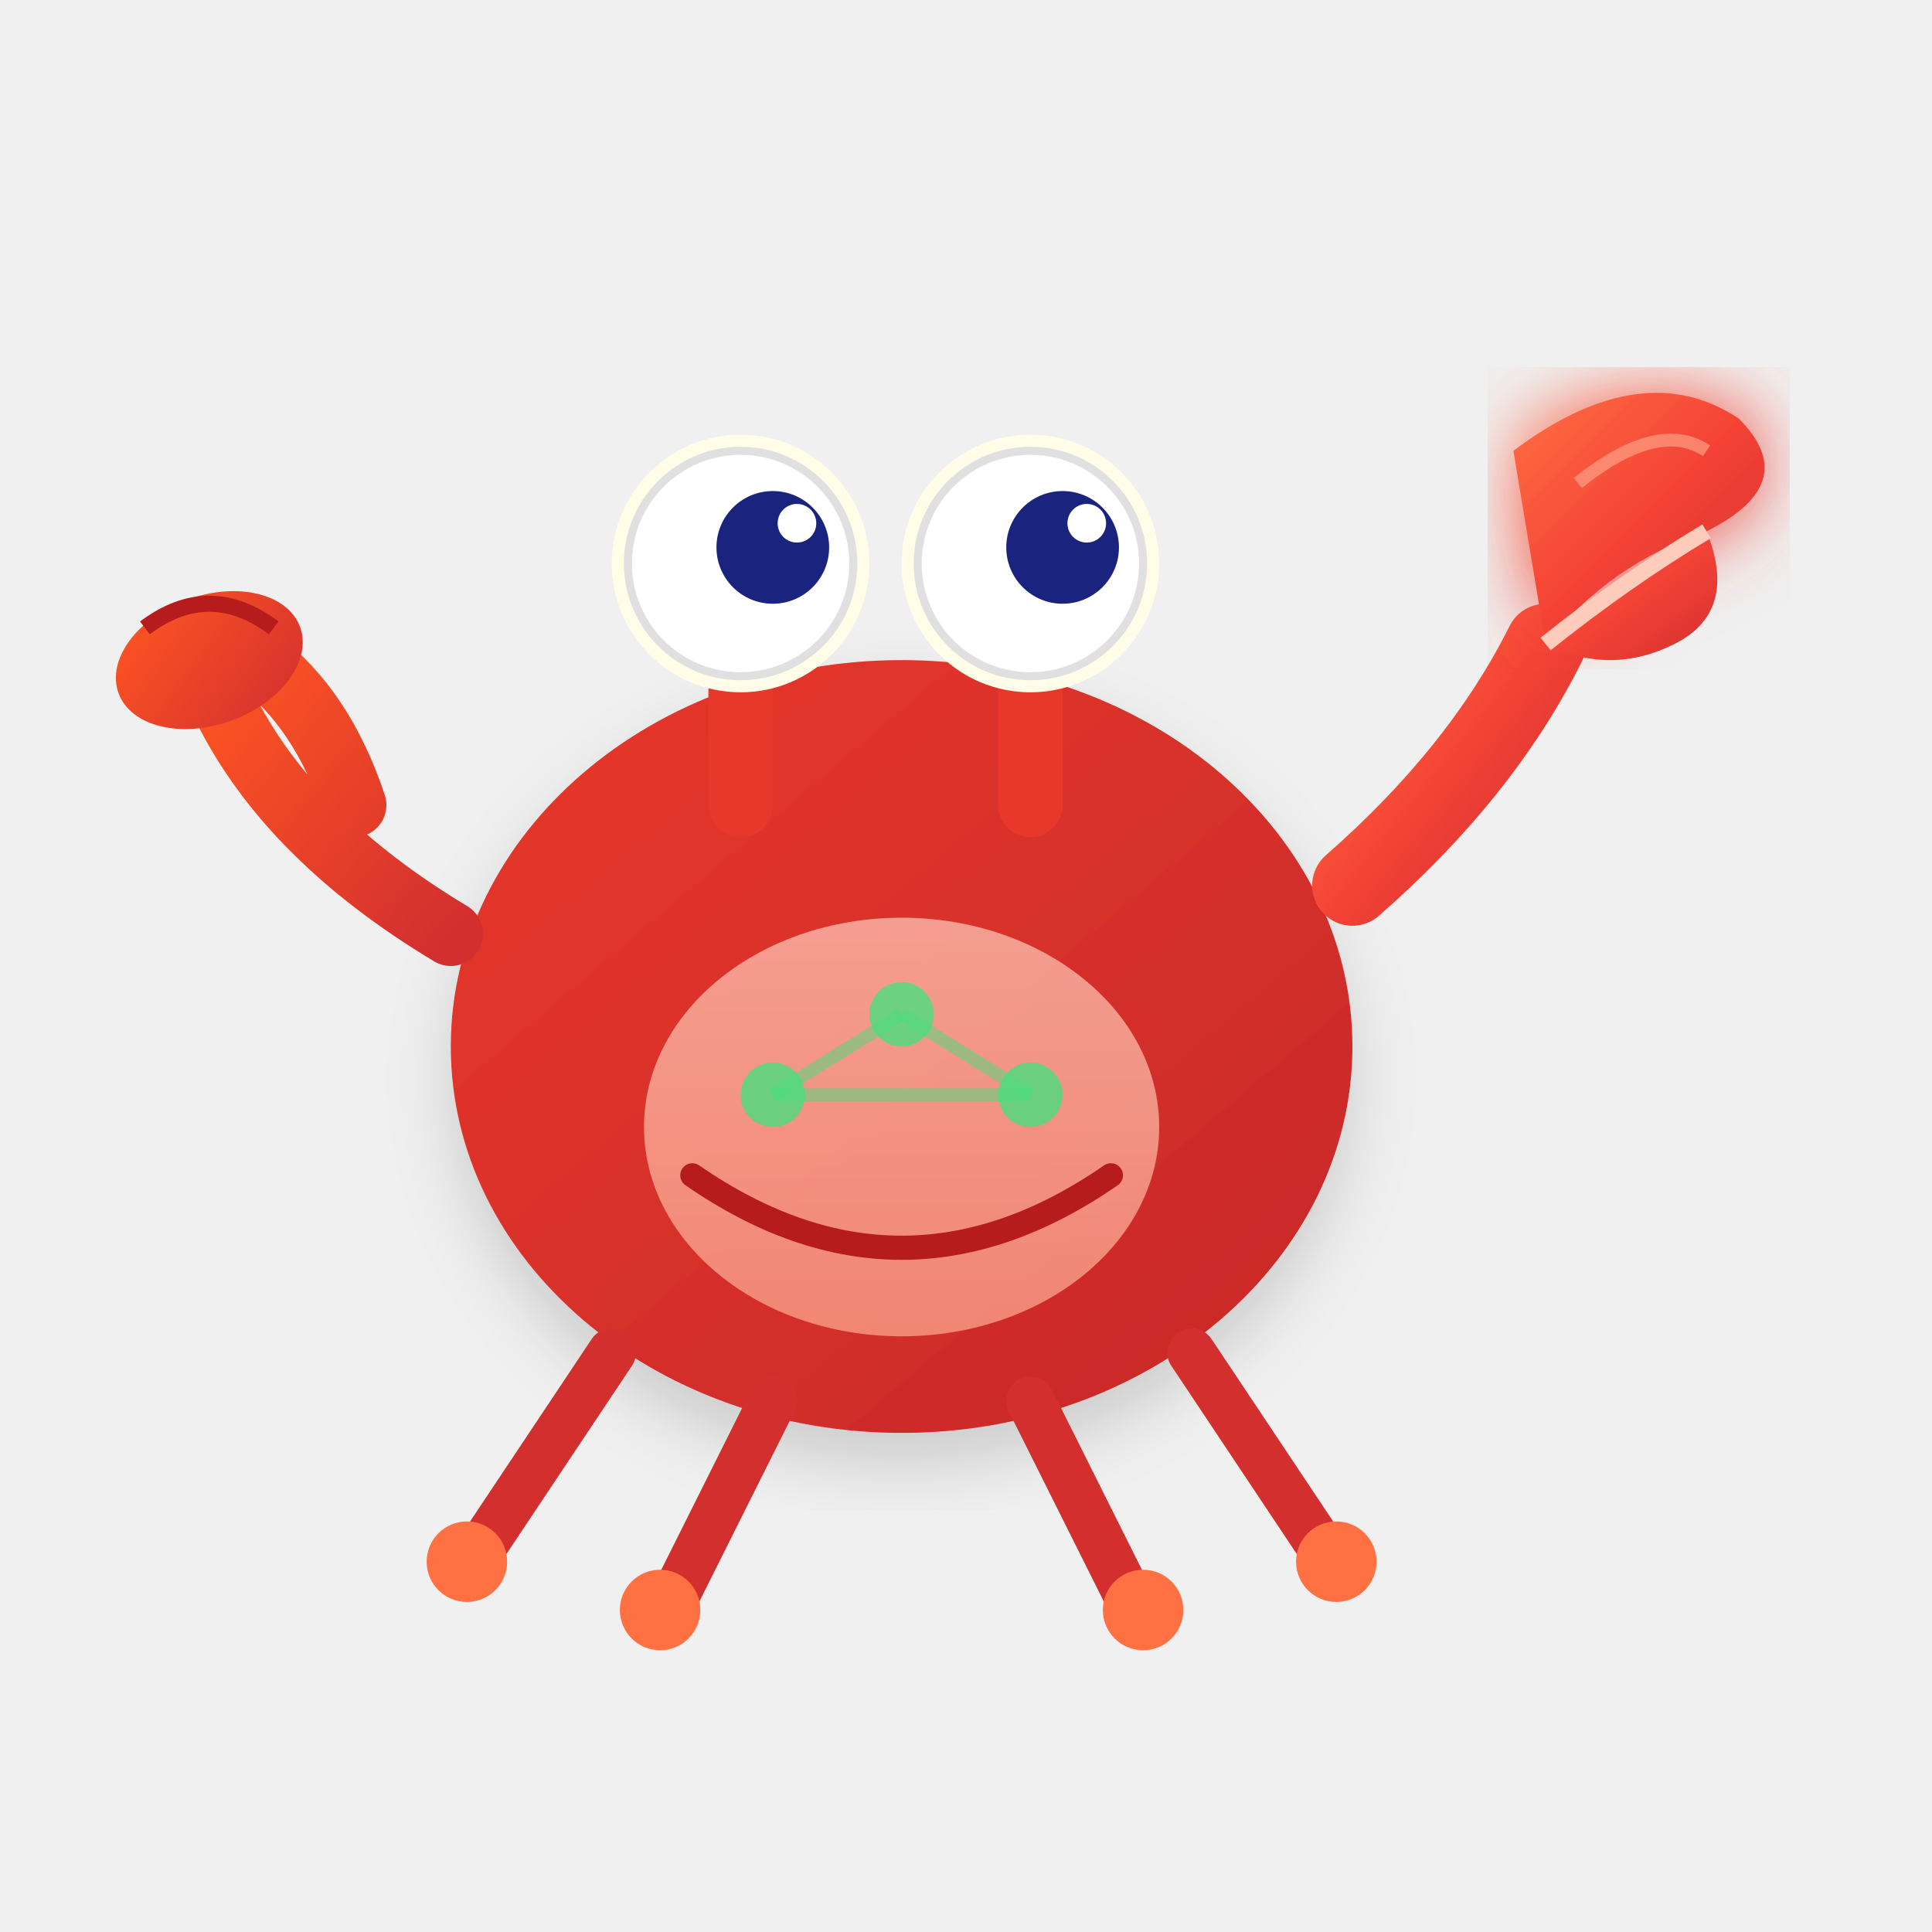
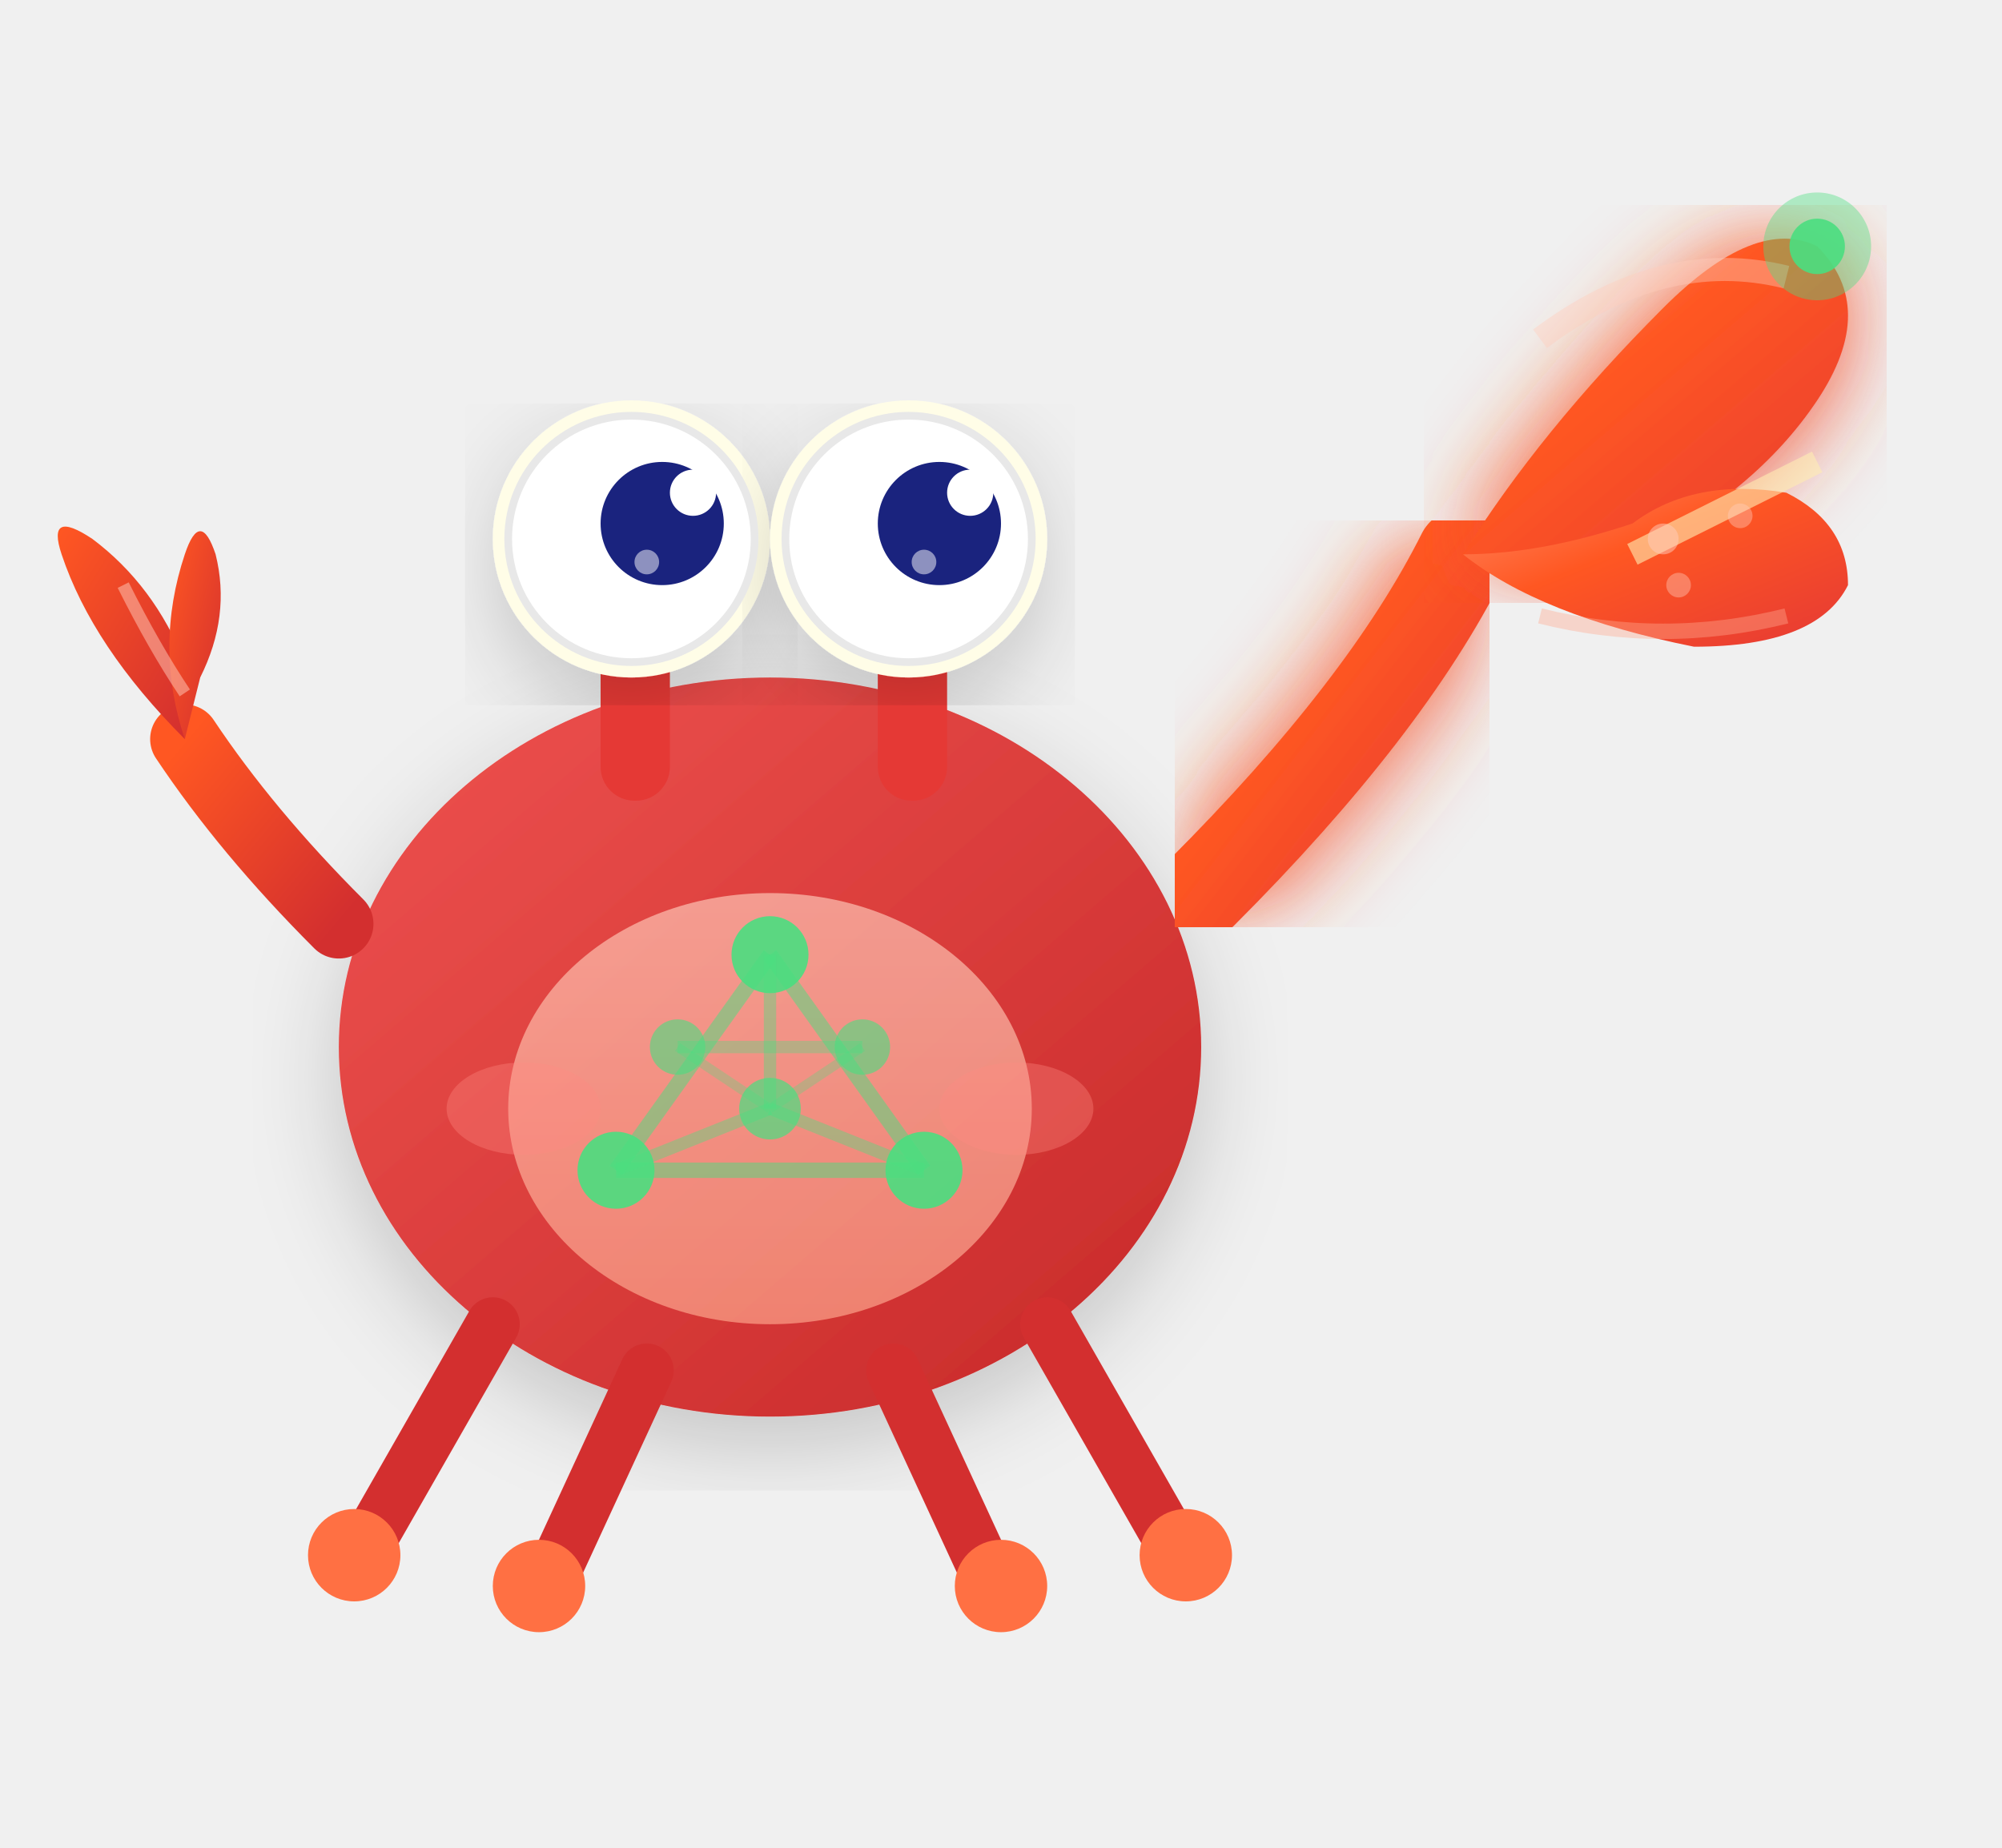
- <svg xmlns="http://www.w3.org/2000/svg" viewBox="0 0 120 120" fill="none">
+ <svg xmlns="http://www.w3.org/2000/svg" viewBox="0 0 130 120" fill="none">
  <defs>
    <linearGradient id="body-grad" x1="0%" y1="0%" x2="100%" y2="100%">
-       <stop offset="0%" stop-color="#E8382B" />
+       <stop offset="0%" stop-color="#EF5350" />
      <stop offset="100%" stop-color="#C62828" />
    </linearGradient>
    <linearGradient id="claw-grad" x1="0%" y1="0%" x2="100%" y2="100%">
      <stop offset="0%" stop-color="#FF5722" />
      <stop offset="100%" stop-color="#D32F2F" />
    </linearGradient>
    <linearGradient id="belly-grad" x1="0%" y1="0%" x2="0%" y2="100%">
      <stop offset="0%" stop-color="#FFCCBC" />
      <stop offset="100%" stop-color="#FFAB91" />
    </linearGradient>
-     <linearGradient id="big-claw-grad" x1="0%" y1="0%" x2="100%" y2="100%">
-       <stop offset="0%" stop-color="#FF7043" />
-       <stop offset="50%" stop-color="#F44336" />
-       <stop offset="100%" stop-color="#D32F2F" />
+     <linearGradient id="big-claw" x1="0%" y1="0%" x2="100%" y2="100%">
+       <stop offset="0%" stop-color="#FF8A65" />
+       <stop offset="40%" stop-color="#FF5722" />
+       <stop offset="100%" stop-color="#E53935" />
    </linearGradient>
    <filter id="shadow">
-       <feDropShadow dx="0" dy="2" stdDeviation="2" flood-color="#000" flood-opacity="0.15" />
+       <feDropShadow dx="0" dy="2" stdDeviation="3" flood-color="#000" flood-opacity="0.18" />
    </filter>
-     <filter id="glow">
-       <feGaussianBlur stdDeviation="2.5" result="blur" />
+     <filter id="glow-big">
+       <feGaussianBlur stdDeviation="3" result="blur" />
      <feMerge>
        <feMergeNode in="blur" />
        <feMergeNode in="SourceGraphic" />
      </feMerge>
    </filter>
  </defs>
-   <ellipse cx="56" cy="65" rx="28" ry="24" fill="url(#body-grad)" filter="url(#shadow)" />
-   <ellipse cx="56" cy="70" rx="16" ry="13" fill="url(#belly-grad)" opacity="0.7" />
-   <circle cx="48" cy="68" r="2" fill="#4ADE80" opacity="0.8" />
-   <circle cx="56" cy="63" r="2" fill="#4ADE80" opacity="0.8" />
-   <circle cx="64" cy="68" r="2" fill="#4ADE80" opacity="0.8" />
-   <line x1="48" y1="68" x2="56" y2="63" stroke="#4ADE80" stroke-width="0.8" opacity="0.5" />
-   <line x1="56" y1="63" x2="64" y2="68" stroke="#4ADE80" stroke-width="0.8" opacity="0.5" />
-   <line x1="48" y1="68" x2="64" y2="68" stroke="#4ADE80" stroke-width="0.8" opacity="0.5" />
-   <rect x="44" y="38" width="4" height="14" rx="2" fill="#E8382B" />
-   <rect x="62" y="38" width="4" height="14" rx="2" fill="#E8382B" />
-   <circle cx="46" cy="35" r="8" fill="#FFFDE7" />
-   <circle cx="64" cy="35" r="8" fill="#FFFDE7" />
-   <circle cx="46" cy="35" r="7" fill="#FFF" stroke="#E0E0E0" stroke-width="0.5" />
-   <circle cx="64" cy="35" r="7" fill="#FFF" stroke="#E0E0E0" stroke-width="0.5" />
-   <circle cx="48" cy="34" r="3.5" fill="#1A237E" />
-   <circle cx="66" cy="34" r="3.5" fill="#1A237E" />
-   <circle cx="49.5" cy="32.5" r="1.2" fill="#FFF" />
-   <circle cx="67.5" cy="32.5" r="1.2" fill="#FFF" />
-   <path d="M43 73 Q56 82 69 73" stroke="#B71C1C" stroke-width="1.5" fill="none" stroke-linecap="round" />
-   <path d="M28 58 Q18 52 14 44 Q12 39 16 41 Q20 44 22 50" stroke="url(#claw-grad)" stroke-width="4" fill="none" stroke-linecap="round" />
-   <ellipse cx="13" cy="41" rx="6" ry="4" fill="url(#claw-grad)" transform="rotate(-20 13 41)" />
-   <path d="M9 39 Q13 36 17 39" stroke="#B71C1C" stroke-width="1" fill="none" />
-   <path d="M84 55 Q92 48 96 40" stroke="url(#big-claw-grad)" stroke-width="5" fill="none" stroke-linecap="round" />
-   <path d="M94 28 Q102 22 108 26 Q112 30 106 33 Q100 35 96 40Z" fill="url(#big-claw-grad)" filter="url(#glow)" />
-   <path d="M96 40 Q100 42 104 40 Q108 38 106 33" fill="url(#big-claw-grad)" />
-   <path d="M96 40 Q101 36 106 33" stroke="#FFCCBC" stroke-width="1" fill="none" />
-   <path d="M98 30 Q103 26 106 28" stroke="#FFAB91" stroke-width="0.8" fill="none" opacity="0.6" />
-   <line x1="38" y1="84" x2="30" y2="96" stroke="#D32F2F" stroke-width="3" stroke-linecap="round" />
-   <line x1="48" y1="87" x2="42" y2="99" stroke="#D32F2F" stroke-width="3" stroke-linecap="round" />
-   <line x1="64" y1="87" x2="70" y2="99" stroke="#D32F2F" stroke-width="3" stroke-linecap="round" />
-   <line x1="74" y1="84" x2="82" y2="96" stroke="#D32F2F" stroke-width="3" stroke-linecap="round" />
-   <circle cx="29" cy="97" r="2.5" fill="#FF7043" />
-   <circle cx="41" cy="100" r="2.5" fill="#FF7043" />
-   <circle cx="71" cy="100" r="2.5" fill="#FF7043" />
-   <circle cx="83" cy="97" r="2.5" fill="#FF7043" />
+   <ellipse cx="50" cy="68" rx="28" ry="24" fill="url(#body-grad)" filter="url(#shadow)" />
+   <ellipse cx="50" cy="72" rx="17" ry="14" fill="url(#belly-grad)" opacity="0.65" />
+   <circle cx="50" cy="62" r="2.5" fill="#4ADE80" opacity="0.9" />
+   <circle cx="40" cy="76" r="2.5" fill="#4ADE80" opacity="0.9" />
+   <circle cx="60" cy="76" r="2.5" fill="#4ADE80" opacity="0.9" />
+   <circle cx="50" cy="72" r="2" fill="#4ADE80" opacity="0.7" />
+   <circle cx="44" cy="68" r="1.8" fill="#4ADE80" opacity="0.6" />
+   <circle cx="56" cy="68" r="1.8" fill="#4ADE80" opacity="0.6" />
+   <line x1="50" y1="62" x2="40" y2="76" stroke="#4ADE80" stroke-width="1" opacity="0.5" />
+   <line x1="50" y1="62" x2="60" y2="76" stroke="#4ADE80" stroke-width="1" opacity="0.5" />
+   <line x1="40" y1="76" x2="60" y2="76" stroke="#4ADE80" stroke-width="1" opacity="0.5" />
+   <line x1="50" y1="62" x2="50" y2="72" stroke="#4ADE80" stroke-width="0.8" opacity="0.4" />
+   <line x1="50" y1="72" x2="40" y2="76" stroke="#4ADE80" stroke-width="0.8" opacity="0.4" />
+   <line x1="50" y1="72" x2="60" y2="76" stroke="#4ADE80" stroke-width="0.8" opacity="0.4" />
+   <line x1="44" y1="68" x2="56" y2="68" stroke="#4ADE80" stroke-width="0.8" opacity="0.35" />
+   <line x1="44" y1="68" x2="50" y2="72" stroke="#4ADE80" stroke-width="0.6" opacity="0.3" />
+   <line x1="56" y1="68" x2="50" y2="72" stroke="#4ADE80" stroke-width="0.6" opacity="0.3" />
+   <rect x="39" y="40" width="4.5" height="12" rx="2.2" fill="#E53935" />
+   <rect x="57" y="40" width="4.5" height="12" rx="2.2" fill="#E53935" />
+   <circle cx="41" cy="35" r="9" fill="#FFFDE7" filter="url(#shadow)" />
+   <circle cx="59" cy="35" r="9" fill="#FFFDE7" filter="url(#shadow)" />
+   <circle cx="41" cy="35" r="8" fill="#FFF" stroke="#E8E8E8" stroke-width="0.5" />
+   <circle cx="59" cy="35" r="8" fill="#FFF" stroke="#E8E8E8" stroke-width="0.5" />
+   <circle cx="43" cy="34" r="4" fill="#1A237E" />
+   <circle cx="61" cy="34" r="4" fill="#1A237E" />
+   <circle cx="45" cy="32" r="1.5" fill="#FFF" />
+   <circle cx="63" cy="32" r="1.5" fill="#FFF" />
+   <circle cx="42" cy="36.5" r="0.8" fill="#FFF" opacity="0.5" />
+   <circle cx="60" cy="36.5" r="0.8" fill="#FFF" opacity="0.5" />
+   <ellipse cx="34" cy="72" rx="5" ry="3" fill="#FF8A80" opacity="0.35" />
+   <ellipse cx="66" cy="72" rx="5" ry="3" fill="#FF8A80" opacity="0.35" />
+   <path d="M22 60 Q16 54 12 48" stroke="url(#claw-grad)" stroke-width="4.5" fill="none" stroke-linecap="round" />
+   <path d="M12 48 Q6 42 4 36 Q3 33 6 35 Q10 38 12 43" fill="url(#claw-grad)" />
+   <path d="M12 48 Q10 42 12 36 Q13 33 14 36 Q15 40 13 44" fill="url(#claw-grad)" />
+   <path d="M8 38 Q10 42 12 45" stroke="#FFCCBC" stroke-width="0.8" fill="none" opacity="0.5" />
+   <path d="M78 58 Q90 46 95 36" stroke="url(#big-claw)" stroke-width="6" fill="none" stroke-linecap="round" filter="url(#glow-big)" />
+   <path d="M95 36 Q100 28 108 20 Q114 14 118 16 Q122 20 118 26 Q114 32 106 36 Q100 38 95 36Z" fill="url(#big-claw)" filter="url(#glow-big)" />
+   <path d="M100 22 Q108 16 116 18" stroke="#FFCCBC" stroke-width="1.5" fill="none" opacity="0.4" />
+   <path d="M95 36 Q100 40 110 42 Q118 42 120 38 Q120 34 116 32 Q110 31 106 34 Q100 36 95 36Z" fill="url(#big-claw)" />
+   <path d="M100 40 Q108 42 116 40" stroke="#FFAB91" stroke-width="1" fill="none" opacity="0.4" />
+   <path d="M106 36 Q112 33 118 30" stroke="#FFECB3" stroke-width="1.5" fill="none" opacity="0.6" />
+   <circle cx="108" cy="35" r="1" fill="#FFCCBC" opacity="0.5" />
+   <circle cx="113" cy="33.5" r="0.8" fill="#FFCCBC" opacity="0.4" />
+   <circle cx="109" cy="38" r="0.8" fill="#FFCCBC" opacity="0.4" />
+   <circle cx="118" cy="16" r="3.5" fill="#4ADE80" opacity="0.4" />
+   <circle cx="118" cy="16" r="1.8" fill="#4ADE80" opacity="0.9" />
+   <line x1="32" y1="86" x2="24" y2="100" stroke="#D32F2F" stroke-width="3.5" stroke-linecap="round" />
+   <line x1="42" y1="89" x2="36" y2="102" stroke="#D32F2F" stroke-width="3.5" stroke-linecap="round" />
+   <line x1="58" y1="89" x2="64" y2="102" stroke="#D32F2F" stroke-width="3.5" stroke-linecap="round" />
+   <line x1="68" y1="86" x2="76" y2="100" stroke="#D32F2F" stroke-width="3.5" stroke-linecap="round" />
+   <circle cx="23" cy="101" r="3" fill="#FF7043" />
+   <circle cx="35" cy="103" r="3" fill="#FF7043" />
+   <circle cx="65" cy="103" r="3" fill="#FF7043" />
+   <circle cx="77" cy="101" r="3" fill="#FF7043" />
</svg>
